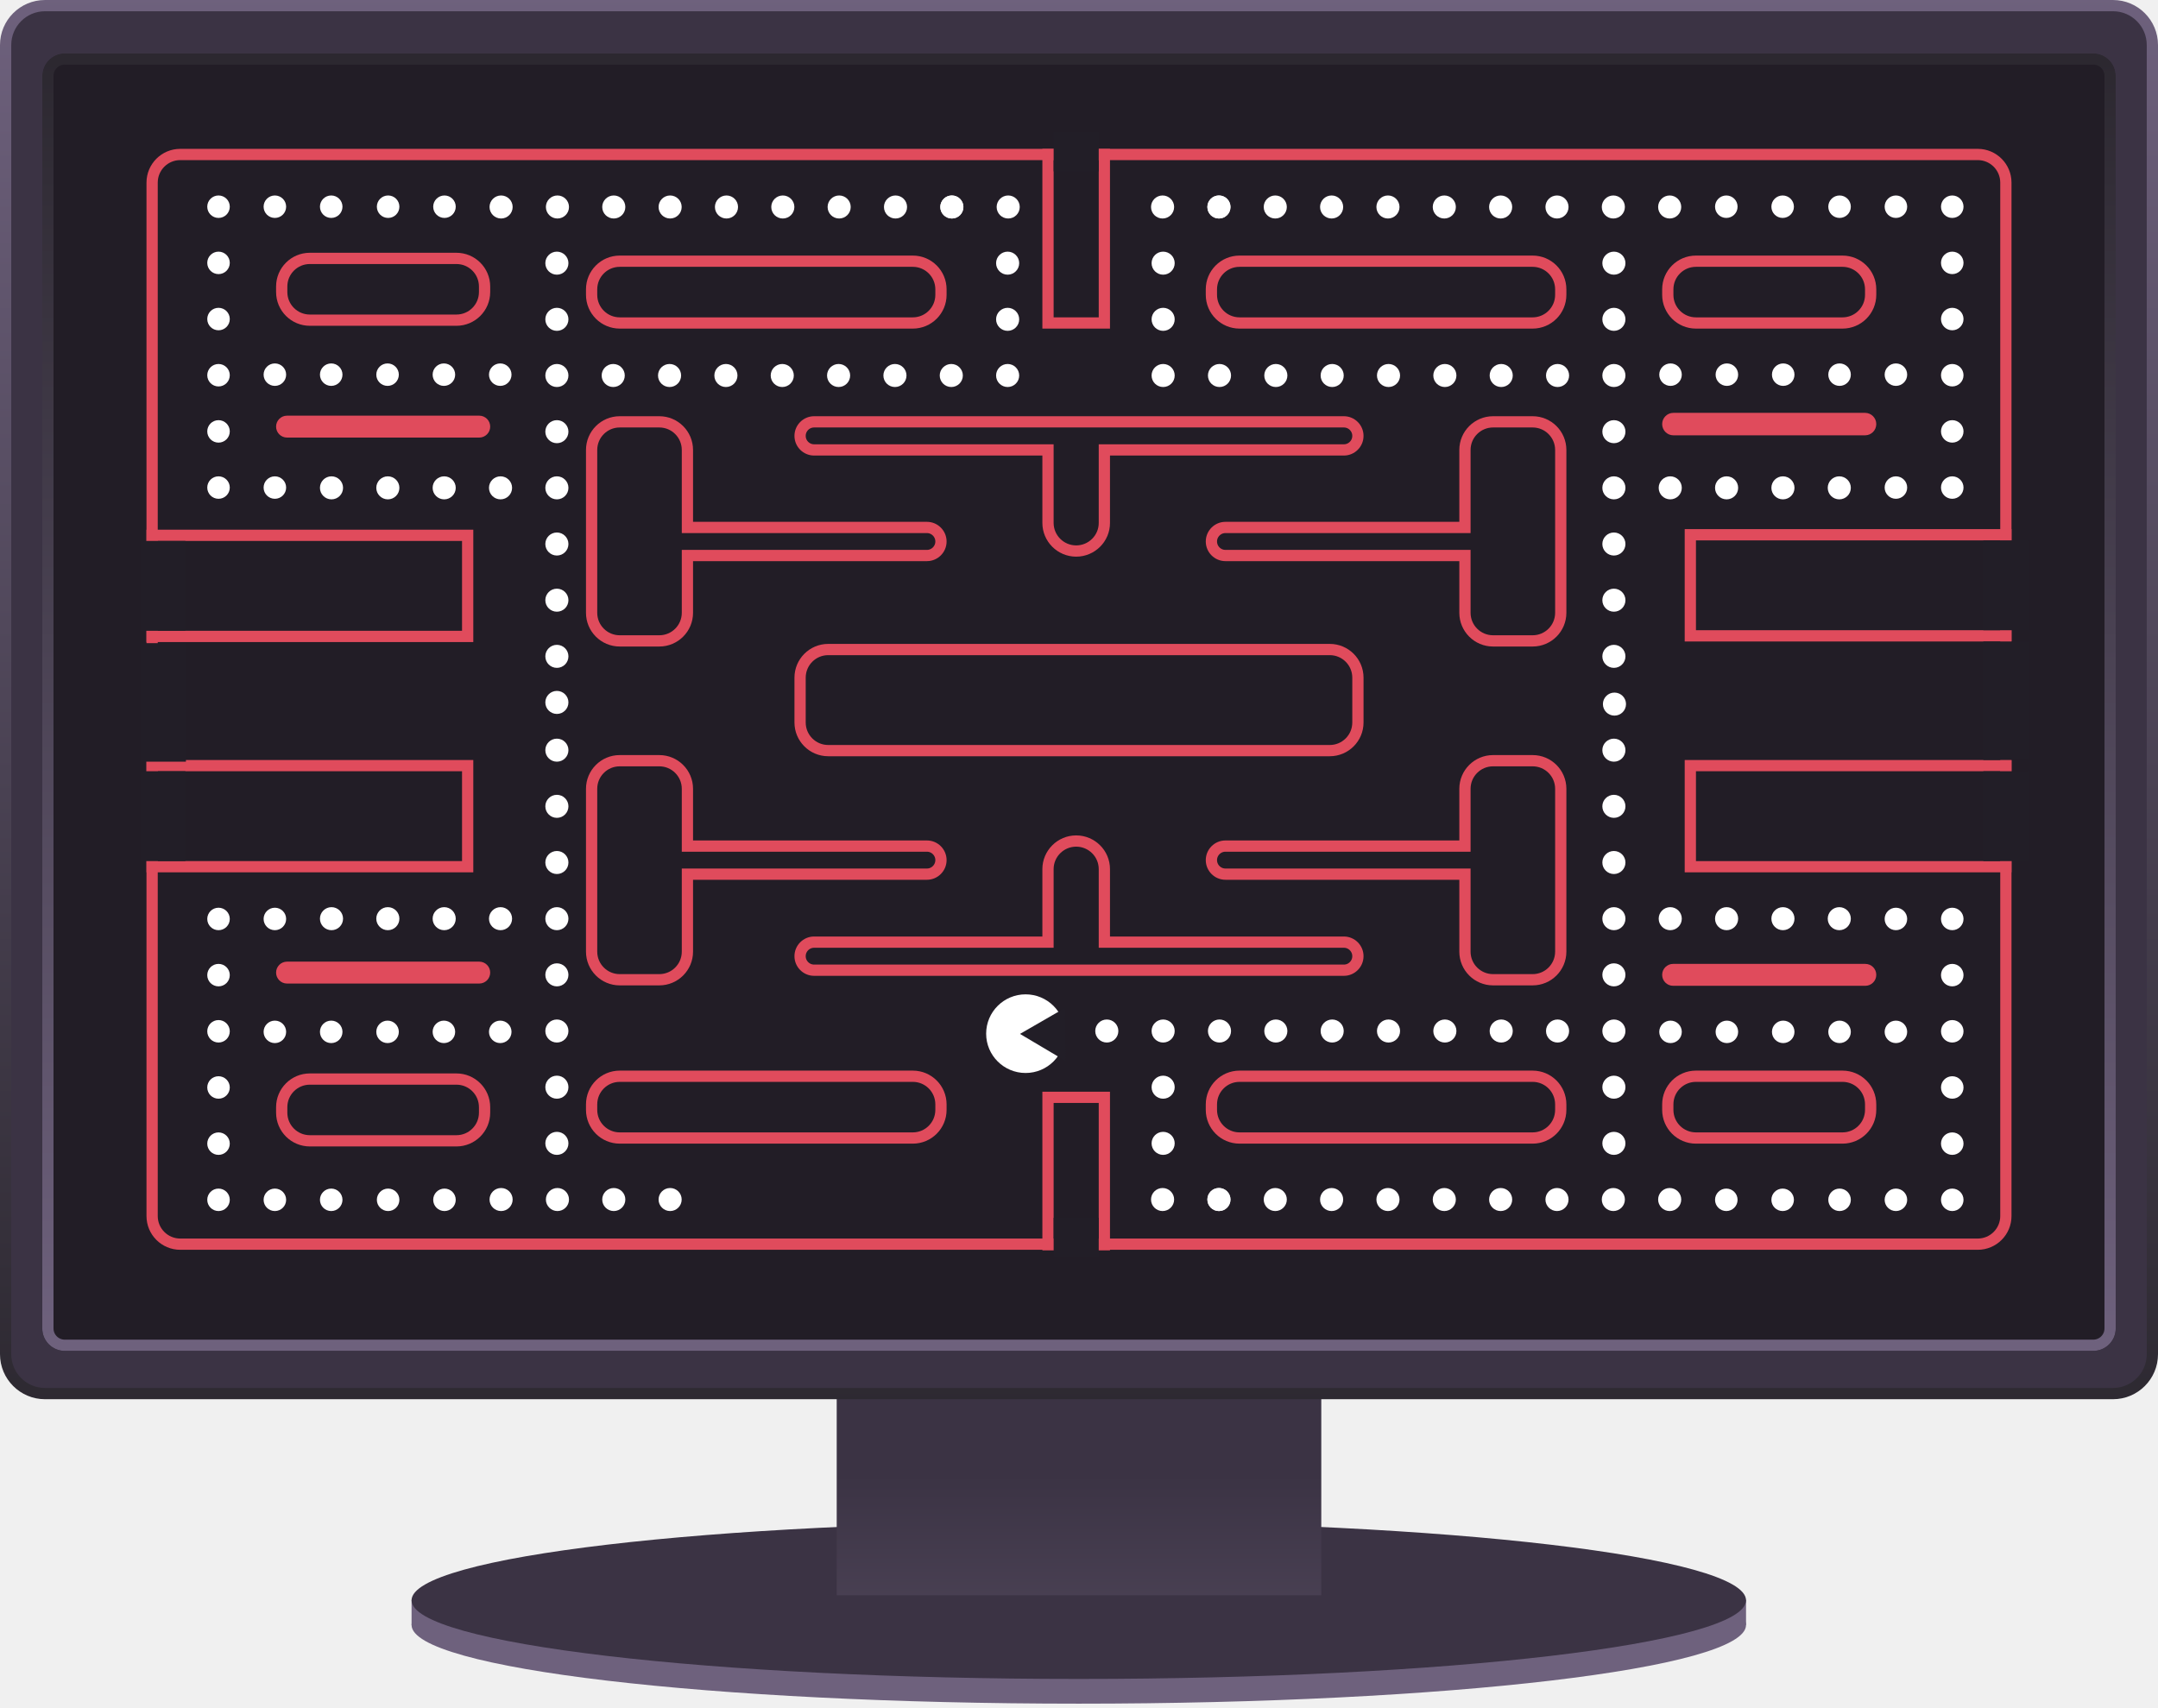
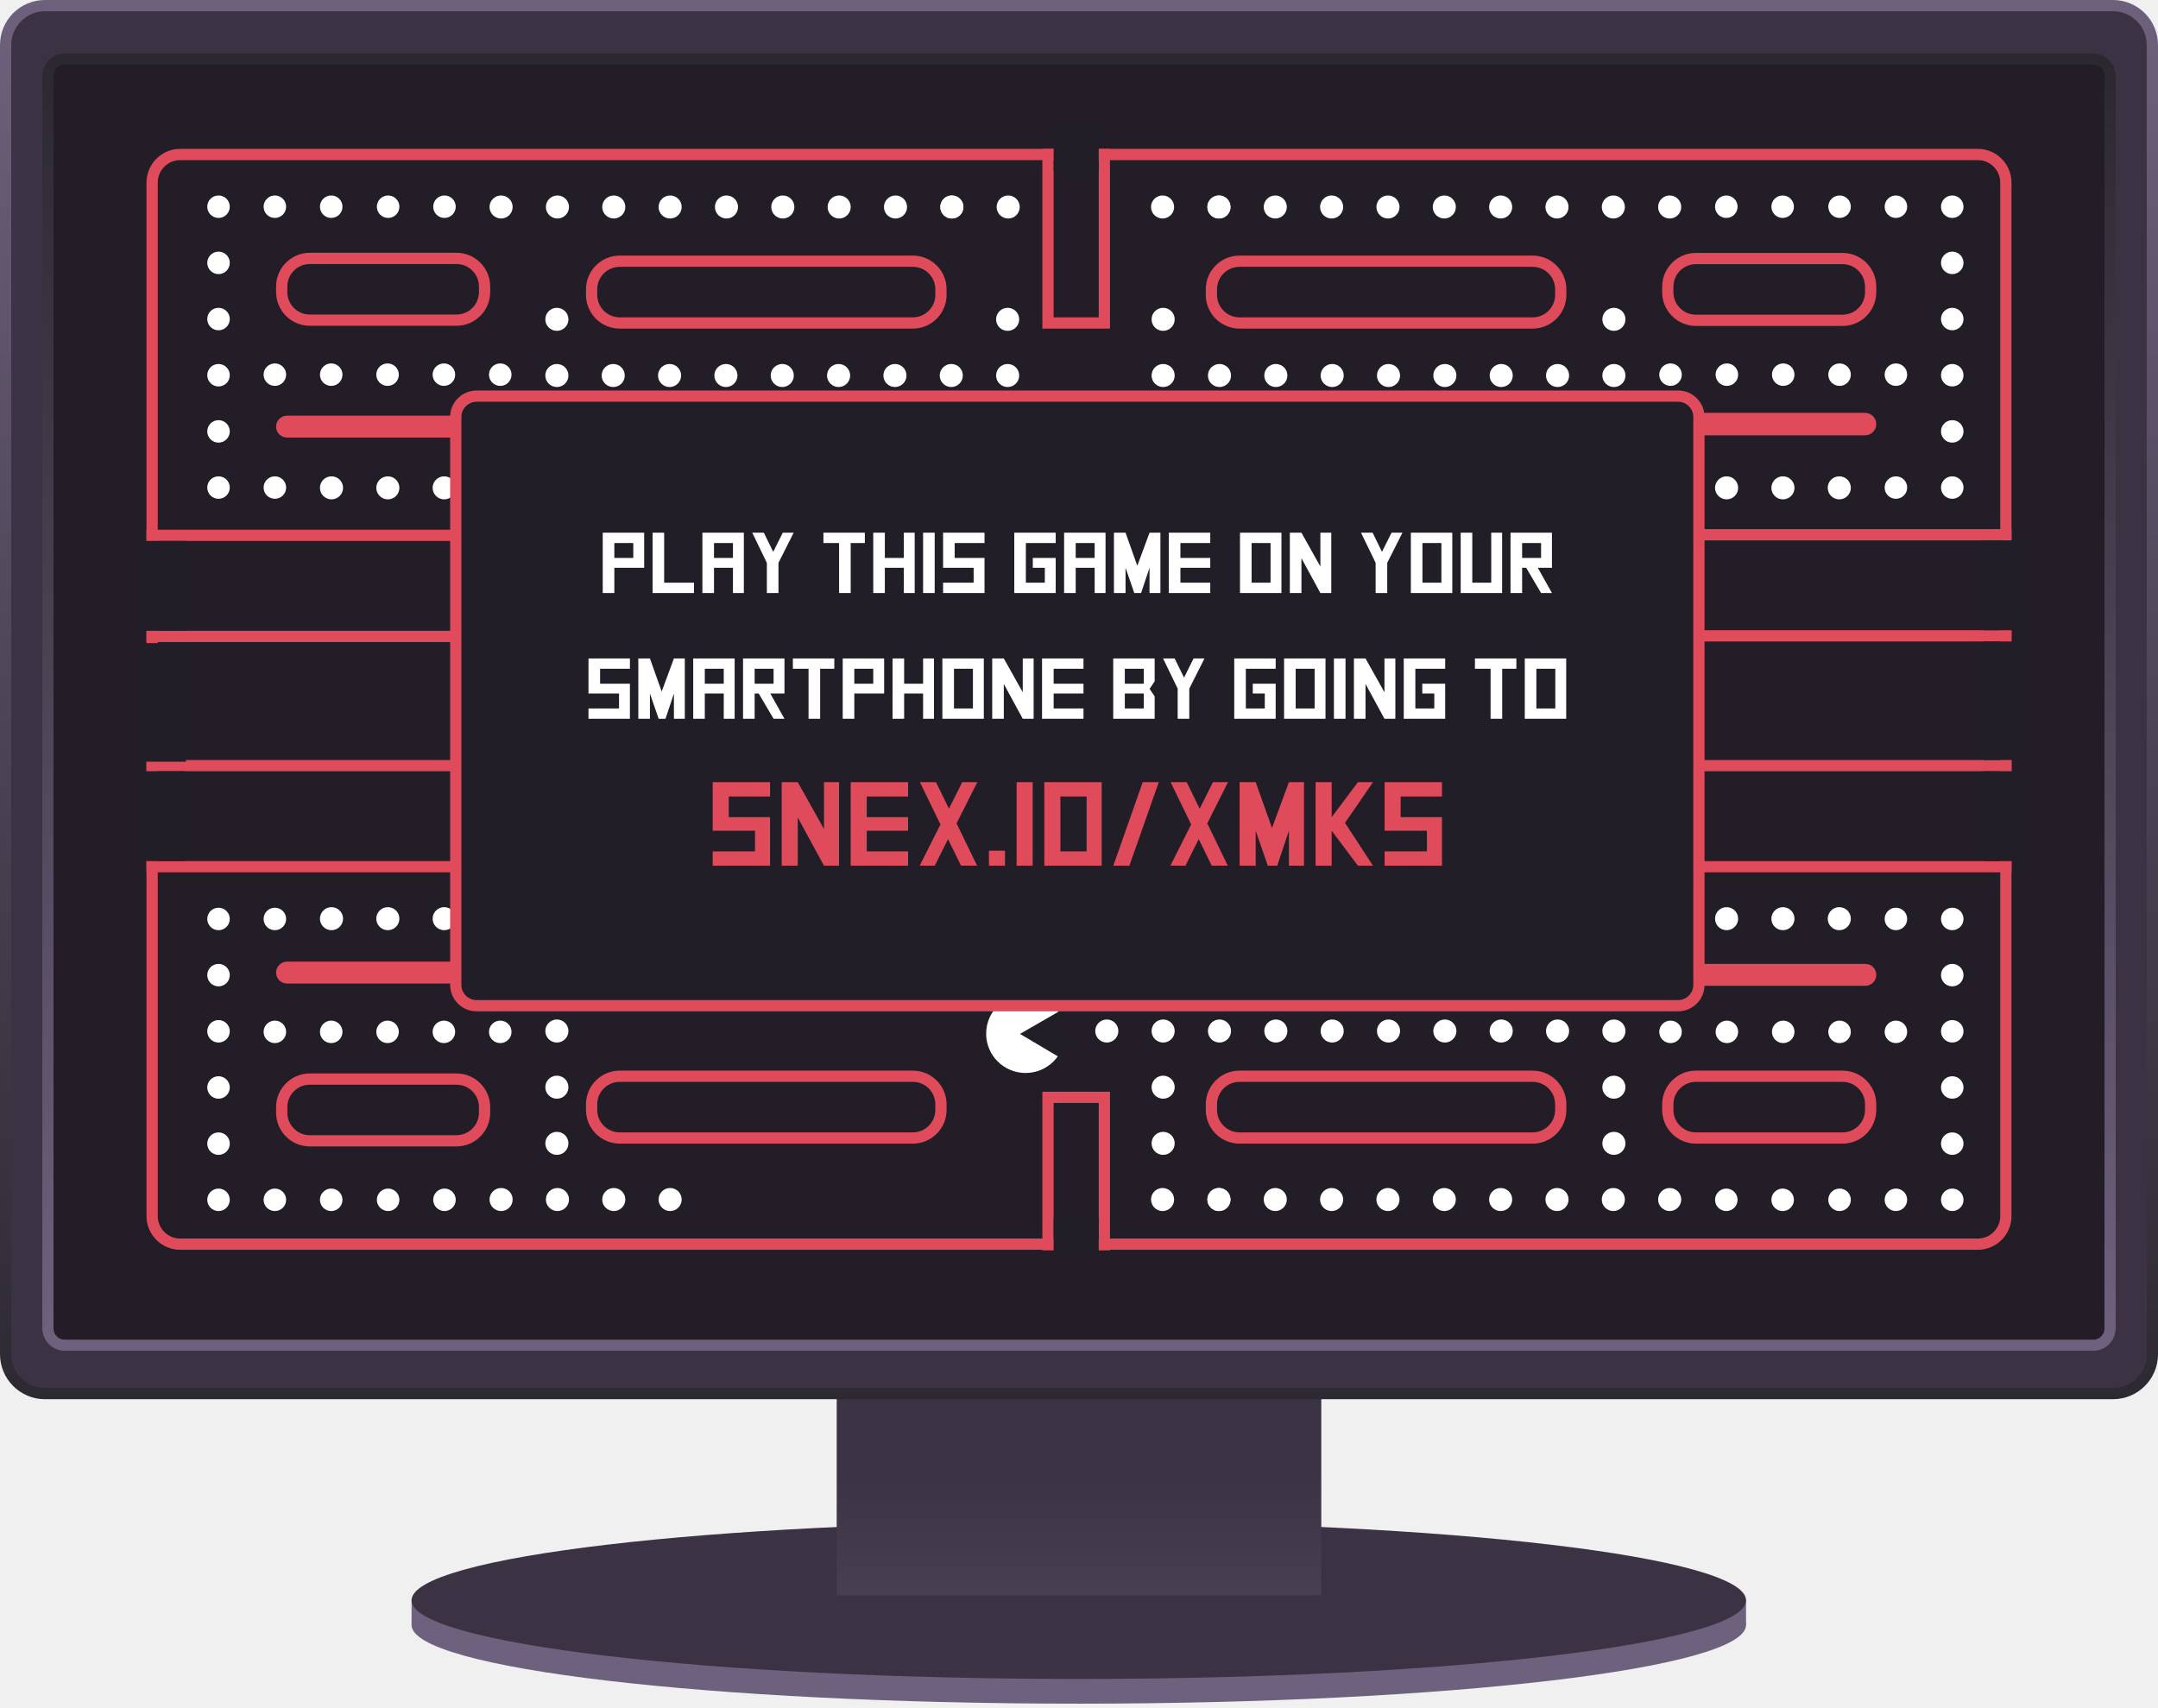
<svg xmlns="http://www.w3.org/2000/svg" xmlns:xlink="http://www.w3.org/1999/xlink" width="326px" height="258px" viewBox="0 0 326 258" version="1.1">
  <defs>
    <linearGradient x1="64.852%" y1="242.873%" x2="64.852%" y2="50%" id="linearGradient-1">
      <stop stop-color="#6D6279" offset="0%" />
      <stop stop-color="#3B3344" offset="100%" />
    </linearGradient>
    <linearGradient x1="50%" y1="0%" x2="50%" y2="100%" id="linearGradient-2">
      <stop stop-color="#6E617D" offset="0%" />
      <stop stop-color="#2D2931" offset="100%" />
    </linearGradient>
    <rect id="path-3" x="0" y="0" width="326" height="211.407" rx="6.8" />
    <mask id="mask-4" maskContentUnits="userSpaceOnUse" maskUnits="objectBoundingBox" x="0" y="0" width="326" height="211.407" fill="white">
      <use xlink:href="#path-3" />
    </mask>
    <linearGradient x1="50%" y1="0%" x2="50%" y2="100%" id="linearGradient-5">
      <stop stop-color="#2C2830" offset="0%" />
      <stop stop-color="#6E617D" offset="100%" />
    </linearGradient>
    <rect id="path-6" x="0.426" y="0.424" width="313.232" height="196.046" rx="3.4" />
    <mask id="mask-7" maskContentUnits="userSpaceOnUse" maskUnits="objectBoundingBox" x="0" y="0" width="313.232" height="196.046" fill="white">
      <use xlink:href="#path-6" />
    </mask>
    <mask id="mask-9" maskContentUnits="userSpaceOnUse" maskUnits="objectBoundingBox" x="0" y="0" width="313.232" height="196.046" fill="white">
      <use xlink:href="#path-6" />
    </mask>
    <rect id="path-10" x="1.702" y="60.087" width="49.368" height="16.974" />
    <mask id="mask-11" maskContentUnits="userSpaceOnUse" maskUnits="objectBoundingBox" x="0" y="0" width="49.368" height="16.974" fill="white">
      <use xlink:href="#path-10" />
    </mask>
    <rect id="path-12" x="1.702" y="2.546" width="281.739" height="166.342" rx="5.1" />
    <mask id="mask-13" maskContentUnits="userSpaceOnUse" maskUnits="objectBoundingBox" x="0" y="0" width="281.739" height="166.342" fill="white">
      <use xlink:href="#path-12" />
    </mask>
    <rect id="path-14" x="21.279" y="18.247" width="32.345" height="11.033" rx="5.1" />
    <mask id="mask-15" maskContentUnits="userSpaceOnUse" maskUnits="objectBoundingBox" x="0" y="0" width="32.345" height="11.033" fill="white">
      <use xlink:href="#path-14" />
    </mask>
    <rect id="path-16" x="21.279" y="42.859" width="32.345" height="3.31" rx="1.655" />
    <mask id="mask-17" maskContentUnits="userSpaceOnUse" maskUnits="objectBoundingBox" x="0" y="0" width="32.345" height="3.31" fill="white">
      <use xlink:href="#path-16" />
    </mask>
    <path d="M84.266,58.899 L119.595,58.899 C121.238,58.899 122.569,60.232 122.569,61.869 C122.569,63.51 121.238,64.839 119.595,64.839 L84.266,64.839 L84.266,72.643 C84.266,75.458 81.984,77.739 79.171,77.739 L73.189,77.739 C70.375,77.739 68.094,75.456 68.094,72.643 L68.094,48.04 C68.094,45.225 70.377,42.943 73.189,42.943 L79.171,42.943 C81.985,42.943 84.266,45.226 84.266,48.04 L84.266,58.899 Z" id="path-18" />
    <mask id="mask-19" maskContentUnits="userSpaceOnUse" maskUnits="objectBoundingBox" x="0" y="0" width="54.475" height="34.796" fill="white">
      <use xlink:href="#path-18" />
    </mask>
    <path d="M177.896,58.899 L213.224,58.899 C214.867,58.899 216.198,60.232 216.198,61.869 C216.198,63.51 214.867,64.839 213.224,64.839 L177.896,64.839 L177.896,72.643 C177.896,75.458 175.613,77.739 172.801,77.739 L166.818,77.739 C164.004,77.739 161.723,75.456 161.723,72.643 L161.723,48.04 C161.723,45.225 164.006,42.943 166.818,42.943 L172.801,42.943 C175.615,42.943 177.896,45.226 177.896,48.04 L177.896,58.899 Z" id="path-20" />
    <mask id="mask-21" maskContentUnits="userSpaceOnUse" maskUnits="objectBoundingBox" x="0" y="0" width="54.475" height="34.796" fill="white">
      <use xlink:href="#path-20" />
    </mask>
    <rect id="path-22" x="137.039" y="2.546" width="10.214" height="27.158" />
    <mask id="mask-23" maskContentUnits="userSpaceOnUse" maskUnits="objectBoundingBox" x="0" y="0" width="10.214" height="27.158" fill="white">
      <use xlink:href="#path-22" />
    </mask>
    <path d="M147.253,48.884 L147.253,59.068 C147.253,61.88 144.961,64.161 142.146,64.161 C139.326,64.161 137.039,61.871 137.039,59.068 L137.039,48.884 L102.559,48.884 C100.918,48.884 99.587,47.551 99.587,45.914 C99.587,44.273 100.921,42.943 102.559,42.943 L182.584,42.943 C184.226,42.943 185.556,44.277 185.556,45.914 C185.556,47.554 184.223,48.884 182.584,48.884 L147.253,48.884 Z" id="path-24" />
    <mask id="mask-25" maskContentUnits="userSpaceOnUse" maskUnits="objectBoundingBox" x="0" y="0" width="85.969" height="21.217" fill="white">
      <use xlink:href="#path-24" />
    </mask>
    <rect id="path-26" x="230.668" y="42.434" width="32.345" height="3.395" rx="1.697" />
    <mask id="mask-27" maskContentUnits="userSpaceOnUse" maskUnits="objectBoundingBox" x="0" y="0" width="32.345" height="3.395" fill="white">
      <use xlink:href="#path-26" />
    </mask>
-     <rect id="path-28" x="230.668" y="18.671" width="32.345" height="11.033" rx="5.1" />
+     <rect id="path-28" x="230.668" y="18.271" width="32.345" height="11.033" rx="5.1" />
    <mask id="mask-29" maskContentUnits="userSpaceOnUse" maskUnits="objectBoundingBox" x="0" y="0" width="32.345" height="11.033" fill="white">
      <use xlink:href="#path-28" />
    </mask>
    <rect id="path-30" x="68.094" y="18.671" width="54.475" height="11.033" rx="5.1" />
    <mask id="mask-31" maskContentUnits="userSpaceOnUse" maskUnits="objectBoundingBox" x="0" y="0" width="54.475" height="11.033" fill="white">
      <use xlink:href="#path-30" />
    </mask>
    <rect id="path-32" x="161.723" y="18.671" width="54.475" height="11.033" rx="5.1" />
    <mask id="mask-33" maskContentUnits="userSpaceOnUse" maskUnits="objectBoundingBox" x="0" y="0" width="54.475" height="11.033" fill="white">
      <use xlink:href="#path-32" />
    </mask>
    <rect id="path-34" x="99.587" y="77.343" width="85.969" height="16.974" rx="5.1" />
    <mask id="mask-35" maskContentUnits="userSpaceOnUse" maskUnits="objectBoundingBox" x="0" y="0" width="85.969" height="16.974" fill="white">
      <use xlink:href="#path-34" />
    </mask>
    <rect id="path-36" x="234.073" y="60.002" width="49.368" height="16.974" />
    <mask id="mask-37" maskContentUnits="userSpaceOnUse" maskUnits="objectBoundingBox" x="0" y="0" width="49.368" height="16.974" fill="white">
      <use xlink:href="#path-36" />
    </mask>
    <rect id="path-38" x="1.702" y="94.883" width="49.368" height="16.974" />
    <mask id="mask-39" maskContentUnits="userSpaceOnUse" maskUnits="objectBoundingBox" x="0" y="0" width="49.368" height="16.974" fill="white">
      <use xlink:href="#path-38" />
    </mask>
    <rect id="path-40" x="21.279" y="142.239" width="32.345" height="11.033" rx="5.1" />
    <mask id="mask-41" maskContentUnits="userSpaceOnUse" maskUnits="objectBoundingBox" x="0" y="0" width="32.345" height="11.033" fill="white">
      <use xlink:href="#path-40" />
    </mask>
    <rect id="path-42" x="21.279" y="125.351" width="32.345" height="3.31" rx="1.655" />
    <mask id="mask-43" maskContentUnits="userSpaceOnUse" maskUnits="objectBoundingBox" x="0" y="0" width="32.345" height="3.31" fill="white">
      <use xlink:href="#path-42" />
    </mask>
    <path d="M84.266,110.096 L119.595,110.096 C121.238,110.096 122.569,111.429 122.569,113.066 C122.569,114.707 121.238,116.037 119.595,116.037 L84.266,116.037 L84.266,123.84 C84.266,126.655 81.984,128.937 79.171,128.937 L73.189,128.937 C70.375,128.937 68.094,126.654 68.094,123.84 L68.094,99.238 C68.094,96.423 70.377,94.141 73.189,94.141 L79.171,94.141 C81.985,94.141 84.266,96.424 84.266,99.238 L84.266,110.096 Z" id="path-44" />
    <mask id="mask-45" maskContentUnits="userSpaceOnUse" maskUnits="objectBoundingBox" x="0" y="0" width="54.475" height="34.796" fill="white">
      <use xlink:href="#path-44" />
    </mask>
    <path d="M177.896,110.096 L177.896,99.238 C177.896,96.424 175.615,94.141 172.801,94.141 L166.818,94.141 C164.006,94.141 161.723,96.423 161.723,99.238 L161.723,123.84 C161.723,126.654 164.004,128.937 166.818,128.937 L172.801,128.937 C175.613,128.937 177.896,126.655 177.896,123.84 L177.896,116.037 L213.224,116.037 C214.867,116.037 216.198,114.707 216.198,113.066 C216.198,111.429 214.867,110.096 213.224,110.096 L177.896,110.096 Z" id="path-46" />
    <mask id="mask-47" maskContentUnits="userSpaceOnUse" maskUnits="objectBoundingBox" x="0" y="0" width="54.475" height="34.796" fill="white">
      <use xlink:href="#path-46" />
    </mask>
    <rect id="path-48" x="137.039" y="145" width="10.214" height="23.973" />
    <mask id="mask-49" maskContentUnits="userSpaceOnUse" maskUnits="objectBoundingBox" x="0" y="0" width="10.214" height="23.973" fill="white">
      <use xlink:href="#path-48" />
    </mask>
    <path d="M147.253,112.218 L147.253,122.401 C147.253,125.214 144.961,127.494 142.146,127.494 C139.326,127.494 137.039,125.205 137.039,122.401 L137.039,112.218 L102.559,112.218 C100.918,112.218 99.587,110.885 99.587,109.247 C99.587,107.607 100.921,106.277 102.559,106.277 L182.584,106.277 C184.226,106.277 185.556,107.61 185.556,109.247 C185.556,110.888 184.223,112.218 182.584,112.218 L147.253,112.218 Z" id="path-50" />
    <mask id="mask-51" maskContentUnits="userSpaceOnUse" maskUnits="objectBoundingBox" x="0" y="0" width="85.969" height="21.217" fill="white">
      <use xlink:href="#path-50" />
    </mask>
    <rect id="path-52" x="230.668" y="125.69" width="32.345" height="3.31" rx="1.655" />
    <mask id="mask-53" maskContentUnits="userSpaceOnUse" maskUnits="objectBoundingBox" x="0" y="0" width="32.345" height="3.31" fill="white">
      <use xlink:href="#path-52" />
    </mask>
    <rect id="path-54" x="230.668" y="141.815" width="32.345" height="11.033" rx="5.1" />
    <mask id="mask-55" maskContentUnits="userSpaceOnUse" maskUnits="objectBoundingBox" x="0" y="0" width="32.345" height="11.033" fill="white">
      <use xlink:href="#path-54" />
    </mask>
    <rect id="path-56" x="68.094" y="141.815" width="54.475" height="11.033" rx="5.1" />
    <mask id="mask-57" maskContentUnits="userSpaceOnUse" maskUnits="objectBoundingBox" x="0" y="0" width="54.475" height="11.033" fill="white">
      <use xlink:href="#path-56" />
    </mask>
    <rect id="path-58" x="161.723" y="141.815" width="54.475" height="11.033" rx="5.1" />
    <mask id="mask-59" maskContentUnits="userSpaceOnUse" maskUnits="objectBoundingBox" x="0" y="0" width="54.475" height="11.033" fill="white">
      <use xlink:href="#path-58" />
    </mask>
    <rect id="path-60" x="234.073" y="94.883" width="49.368" height="16.974" />
    <mask id="mask-61" maskContentUnits="userSpaceOnUse" maskUnits="objectBoundingBox" x="0" y="0" width="49.368" height="16.974" fill="white">
      <use xlink:href="#path-60" />
+     </mask>
+     <rect id="path-62" x="68" y="59" width="189.5" height="93.8" rx="4" />
+     <mask id="mask-63" maskContentUnits="userSpaceOnUse" maskUnits="objectBoundingBox" x="0" y="0" width="189.5" height="93.8" fill="white">
+       <use xlink:href="#path-62" />
    </mask>
  </defs>
  <g id="Page-1" stroke="none" stroke-width="1" fill="none" fill-rule="evenodd">
    <g id="Artboard-2" transform="translate(-515, -198)">
      <g id="Icon-1" transform="translate(515, 198)">
        <g id="Base" transform="translate(62.13577, 229.1447)">
          <ellipse id="Oval" fill="#6E617D" cx="100.834" cy="16.38" rx="100.796" ry="11.882" />
          <rect id="Rectangle-7" fill="#6E617D" x="196.689" y="12.561" width="4.941" height="3.819" />
          <rect id="Rectangle-7" fill="#6E617D" x="0.038" y="12.561" width="4.941" height="3.819" />
          <ellipse id="Oval" fill="#3B3344" cx="100.834" cy="12.645" rx="100.796" ry="11.882" />
        </g>
        <rect id="Rectangle-5" fill="url(#linearGradient-1)" x="126.399" y="204.533" width="73.201" height="36.493" />
        <use id="Rectangle-6" stroke="url(#linearGradient-2)" mask="url(#mask-4)" stroke-width="3.4" fill="#3B3344" xlink:href="#path-3" />
        <g id="Rectangle-4" transform="translate(5.958225, 7.638158)">
          <mask id="mask-8" fill="white">
            <use xlink:href="#path-6" />
          </mask>
          <g id="Mask" stroke="url(#linearGradient-5)" mask="url(#mask-7)" stroke-width="3.4" fill="#221D26">
            <use mask="url(#mask-9)" xlink:href="#path-6" />
          </g>
        </g>
        <g id="Lines" transform="translate(20.4282, 19.94408)">
          <use id="Rectangle-2" stroke="#E04B5C" mask="url(#mask-11)" stroke-width="3.4" xlink:href="#path-10" />
          <use id="Rectangle" stroke="#E04B5C" mask="url(#mask-13)" stroke-width="3.4" xlink:href="#path-12" />
          <use id="Rectangle-2" stroke="#E04B5C" mask="url(#mask-15)" stroke-width="3.4" xlink:href="#path-14" />
          <use id="Rectangle-2" stroke="#E04B5C" mask="url(#mask-17)" stroke-width="3.4" xlink:href="#path-16" />
          <use id="Combined-Shape" stroke="#E04B5C" mask="url(#mask-19)" stroke-width="3.4" xlink:href="#path-18" />
          <use id="Combined-Shape" stroke="#E04B5C" mask="url(#mask-21)" stroke-width="3.4" transform="translate(188.9608, 60.34145) scale(-1, 1) translate(-188.9608, -60.34145) " xlink:href="#path-20" />
          <use id="Rectangle-2" stroke="#E04B5C" mask="url(#mask-23)" stroke-width="3.4" xlink:href="#path-22" />
          <use id="Combined-Shape" stroke="#E04B5C" mask="url(#mask-25)" stroke-width="3.4" xlink:href="#path-24" />
          <use id="Rectangle-2" stroke="#E04B5C" mask="url(#mask-27)" stroke-width="3.4" xlink:href="#path-26" />
          <use id="Rectangle-2" stroke="#E04B5C" mask="url(#mask-29)" stroke-width="3.4" xlink:href="#path-28" />
          <use id="Rectangle-2" stroke="#E04B5C" mask="url(#mask-31)" stroke-width="3.4" xlink:href="#path-30" />
          <use id="Rectangle-2" stroke="#E04B5C" mask="url(#mask-33)" stroke-width="3.4" xlink:href="#path-32" />
          <use id="Rectangle-2" stroke="#E04B5C" mask="url(#mask-35)" stroke-width="3.4" xlink:href="#path-34" />
          <use id="Rectangle-2" stroke="#E04B5C" mask="url(#mask-37)" stroke-width="3.4" transform="translate(258.7572, 68.48882) rotate(180) translate(-258.7572, -68.48882) " xlink:href="#path-36" />
          <use id="Rectangle-2" stroke="#E04B5C" mask="url(#mask-39)" stroke-width="3.4" transform="translate(26.38642, 103.3697) scale(1, -1) translate(-26.38642, -103.3697) " xlink:href="#path-38" />
          <use id="Rectangle-2" stroke="#E04B5C" mask="url(#mask-41)" stroke-width="3.4" transform="translate(37.4517, 147.7559) scale(1, -1) translate(-37.4517, -147.7559) " xlink:href="#path-40" />
          <use id="Rectangle-2" stroke="#E04B5C" mask="url(#mask-43)" stroke-width="3.4" transform="translate(37.4517, 127.0056) scale(1, -1) translate(-37.4517, -127.0056) " xlink:href="#path-42" />
          <use id="Combined-Shape" stroke="#E04B5C" mask="url(#mask-45)" stroke-width="3.4" transform="translate(95.33159, 111.5388) scale(1, -1) translate(-95.33159, -111.5388) " xlink:href="#path-44" />
          <use id="Combined-Shape" stroke="#E04B5C" mask="url(#mask-47)" stroke-width="3.4" transform="translate(188.9608, 111.5388) scale(-1, -1) translate(-188.9608, -111.5388) " xlink:href="#path-46" />
          <use id="Rectangle-2" stroke="#E04B5C" mask="url(#mask-49)" stroke-width="3.4" transform="translate(142.1462, 156.9865) scale(1, -1) translate(-142.1462, -156.9865) " xlink:href="#path-48" />
          <use id="Combined-Shape" stroke="#E04B5C" mask="url(#mask-51)" stroke-width="3.4" transform="translate(142.5718, 116.8855) scale(1, -1) translate(-142.5718, -116.8855) " xlink:href="#path-50" />
          <use id="Rectangle-2" stroke="#E04B5C" mask="url(#mask-53)" stroke-width="3.4" transform="translate(246.8407, 127.3451) scale(1, -1) translate(-246.8407, -127.3451) " xlink:href="#path-52" />
          <use id="Rectangle-2" stroke="#E04B5C" mask="url(#mask-55)" stroke-width="3.4" transform="translate(246.8407, 147.3316) scale(1, -1) translate(-246.8407, -147.3316) " xlink:href="#path-54" />
          <use id="Rectangle-2" stroke="#E04B5C" mask="url(#mask-57)" stroke-width="3.4" transform="translate(95.33159, 147.3316) scale(1, -1) translate(-95.33159, -147.3316) " xlink:href="#path-56" />
          <use id="Rectangle-2" stroke="#E04B5C" mask="url(#mask-59)" stroke-width="3.4" transform="translate(188.9608, 147.3316) scale(1, -1) translate(-188.9608, -147.3316) " xlink:href="#path-58" />
          <use id="Rectangle-2" stroke="#E04B5C" mask="url(#mask-61)" stroke-width="3.4" transform="translate(258.7572, 103.3697) scale(1, -1) rotate(180) translate(-258.7572, -103.3697) " xlink:href="#path-60" />
          <g id="Group" fill="#221E27">
            <rect id="Rectangle-3" x="138.742" y="164.051" width="6.809" height="5.941" />
            <rect id="Rectangle-3" x="138.742" y="0" width="6.809" height="5.941" />
            <rect id="Rectangle-3" x="279.185" y="61.699" width="6.809" height="13.579" />
            <rect id="Rectangle-3" x="279.185" y="96.58" width="6.809" height="13.579" />
            <rect id="Rectangle-3" x="279.185" y="76.976" width="6.809" height="17.907" />
            <rect id="Rectangle-3" x="0.851" y="77.23" width="6.809" height="17.907" />
            <rect id="Rectangle-3" x="0.766" y="61.784" width="6.809" height="13.579" />
            <rect id="Rectangle-3" x="0.766" y="96.58" width="6.809" height="13.579" />
          </g>
        </g>
        <g id="Dots" transform="translate(163.7911, 106.3553) scale(-1, 1) translate(-163.7911, -106.3553) translate(30.79112, 28.85526)">
          <g id="Group-3" transform="translate(0, 0)" fill="#FFFFFF">
            <g id="Group-2" transform="translate(0.085117, 0)">
              <ellipse id="Oval-5" cx="1.787" cy="2.376" rx="1.702" ry="1.697" />
              <ellipse id="Oval-5" cx="1.787" cy="10.863" rx="1.702" ry="1.697" />
              <ellipse id="Oval-5" cx="1.787" cy="19.35" rx="1.702" ry="1.697" />
              <ellipse id="Oval-5" cx="1.787" cy="27.837" rx="1.702" ry="1.697" />
              <ellipse id="Oval-5" cx="10.299" cy="27.752" rx="1.702" ry="1.697" />
              <ellipse id="Oval-5" cx="18.811" cy="27.752" rx="1.702" ry="1.697" />
              <ellipse id="Oval-5" cx="27.323" cy="27.752" rx="1.702" ry="1.697" />
              <ellipse id="Oval-5" cx="35.834" cy="27.752" rx="1.702" ry="1.697" />
              <ellipse id="Oval-5" cx="44.346" cy="27.752" rx="1.702" ry="1.697" />
              <ellipse id="Oval-5" cx="1.787" cy="36.324" rx="1.702" ry="1.697" />
              <ellipse id="Oval-5" cx="1.787" cy="44.811" rx="1.702" ry="1.697" />
              <ellipse id="Oval-5" cx="10.299" cy="44.811" rx="1.702" ry="1.697" />
              <ellipse id="Oval-5" cx="18.854" cy="44.853" rx="1.745" ry="1.74" />
              <ellipse id="Oval-5" cx="27.365" cy="44.853" rx="1.745" ry="1.74" />
              <ellipse id="Oval-5" cx="35.877" cy="44.853" rx="1.745" ry="1.74" />
              <ellipse id="Oval-5" cx="44.389" cy="44.853" rx="1.745" ry="1.74" />
              <ellipse id="Oval-5" cx="52.901" cy="44.853" rx="1.745" ry="1.74" />
              <ellipse id="Oval-5" cx="52.901" cy="53.34" rx="1.745" ry="1.74" />
              <ellipse id="Oval-5" cx="52.901" cy="61.827" rx="1.745" ry="1.74" />
              <ellipse id="Oval-5" cx="52.901" cy="70.313" rx="1.745" ry="1.74" />
              <ellipse id="Oval-5" cx="10.299" cy="2.376" rx="1.702" ry="1.697" />
              <ellipse id="Oval-5" cx="18.811" cy="2.376" rx="1.702" ry="1.697" />
              <ellipse id="Oval-5" cx="27.408" cy="2.376" rx="1.702" ry="1.697" />
              <ellipse id="Oval-5" cx="35.92" cy="2.376" rx="1.702" ry="1.697" />
              <ellipse id="Oval-5" cx="44.474" cy="2.419" rx="1.745" ry="1.74" />
              <ellipse id="Oval-5" cx="52.986" cy="2.419" rx="1.745" ry="1.74" />
              <ellipse id="Oval-5" cx="61.497" cy="2.419" rx="1.745" ry="1.74" />
              <ellipse id="Oval-5" cx="70.009" cy="2.419" rx="1.745" ry="1.74" />
              <ellipse id="Oval-5" cx="78.521" cy="2.419" rx="1.745" ry="1.74" />
              <ellipse id="Oval-5" cx="87.033" cy="2.419" rx="1.745" ry="1.74" />
              <ellipse id="Oval-5" cx="95.544" cy="2.419" rx="1.745" ry="1.74" />
              <ellipse id="Oval-5" cx="104.056" cy="2.419" rx="1.745" ry="1.74" />
              <ellipse id="Oval-5" cx="112.568" cy="2.419" rx="1.745" ry="1.74" />
              <ellipse id="Oval-5" cx="112.568" cy="2.419" rx="1.745" ry="1.74" />
              <ellipse id="Oval-5" cx="121.08" cy="2.419" rx="1.745" ry="1.74" />
              <ellipse id="Oval-5" cx="52.901" cy="36.366" rx="1.745" ry="1.74" />
              <ellipse id="Oval-5" cx="52.901" cy="27.879" rx="1.745" ry="1.74" />
              <ellipse id="Oval-5" cx="61.412" cy="27.879" rx="1.745" ry="1.74" />
              <ellipse id="Oval-5" cx="69.924" cy="27.879" rx="1.745" ry="1.74" />
              <ellipse id="Oval-5" cx="78.436" cy="27.879" rx="1.745" ry="1.74" />
              <ellipse id="Oval-5" cx="86.948" cy="27.879" rx="1.745" ry="1.74" />
              <ellipse id="Oval-5" cx="95.459" cy="27.879" rx="1.745" ry="1.74" />
              <ellipse id="Oval-5" cx="103.971" cy="27.879" rx="1.745" ry="1.74" />
              <ellipse id="Oval-5" cx="112.483" cy="27.879" rx="1.745" ry="1.74" />
              <ellipse id="Oval-5" cx="120.995" cy="27.879" rx="1.745" ry="1.74" />
              <ellipse id="Oval-5" cx="120.995" cy="19.392" rx="1.745" ry="1.74" />
-               <ellipse id="Oval-5" cx="120.995" cy="10.906" rx="1.745" ry="1.74" />
-               <ellipse id="Oval-5" cx="52.901" cy="10.906" rx="1.745" ry="1.74" />
              <ellipse id="Oval-5" cx="52.901" cy="19.392" rx="1.745" ry="1.74" />
            </g>
            <g id="Group-2-Copy" transform="translate(204.0666, 36.5) scale(-1, 1) translate(-204.0666, -36.5) translate(142.5666, 0)">
              <ellipse id="Oval-5" cx="1.787" cy="2.376" rx="1.702" ry="1.697" />
              <ellipse id="Oval-5" cx="1.787" cy="10.863" rx="1.702" ry="1.697" />
              <ellipse id="Oval-5" cx="1.787" cy="19.35" rx="1.702" ry="1.697" />
              <ellipse id="Oval-5" cx="1.787" cy="27.837" rx="1.702" ry="1.697" />
              <ellipse id="Oval-5" cx="10.299" cy="27.752" rx="1.702" ry="1.697" />
              <ellipse id="Oval-5" cx="18.811" cy="27.752" rx="1.702" ry="1.697" />
              <ellipse id="Oval-5" cx="27.323" cy="27.752" rx="1.702" ry="1.697" />
              <ellipse id="Oval-5" cx="35.834" cy="27.752" rx="1.702" ry="1.697" />
              <ellipse id="Oval-5" cx="44.346" cy="27.752" rx="1.702" ry="1.697" />
              <ellipse id="Oval-5" cx="1.787" cy="36.324" rx="1.702" ry="1.697" />
              <ellipse id="Oval-5" cx="1.787" cy="44.811" rx="1.702" ry="1.697" />
              <ellipse id="Oval-5" cx="10.299" cy="44.811" rx="1.702" ry="1.697" />
              <ellipse id="Oval-5" cx="18.854" cy="44.853" rx="1.745" ry="1.74" />
              <ellipse id="Oval-5" cx="27.365" cy="44.853" rx="1.745" ry="1.74" />
              <ellipse id="Oval-5" cx="35.877" cy="44.853" rx="1.745" ry="1.74" />
              <ellipse id="Oval-5" cx="44.389" cy="44.853" rx="1.745" ry="1.74" />
              <ellipse id="Oval-5" cx="52.901" cy="44.853" rx="1.745" ry="1.74" />
              <ellipse id="Oval-5" cx="52.901" cy="53.34" rx="1.745" ry="1.74" />
              <ellipse id="Oval-5" cx="52.901" cy="61.827" rx="1.745" ry="1.74" />
              <ellipse id="Oval-5" cx="52.901" cy="70.313" rx="1.745" ry="1.74" />
              <ellipse id="Oval-5" cx="10.299" cy="2.376" rx="1.702" ry="1.697" />
              <ellipse id="Oval-5" cx="18.811" cy="2.376" rx="1.702" ry="1.697" />
              <ellipse id="Oval-5" cx="27.408" cy="2.376" rx="1.702" ry="1.697" />
              <ellipse id="Oval-5" cx="35.92" cy="2.376" rx="1.702" ry="1.697" />
              <ellipse id="Oval-5" cx="44.474" cy="2.419" rx="1.745" ry="1.74" />
              <ellipse id="Oval-5" cx="52.986" cy="2.419" rx="1.745" ry="1.74" />
              <ellipse id="Oval-5" cx="61.497" cy="2.419" rx="1.745" ry="1.74" />
              <ellipse id="Oval-5" cx="70.009" cy="2.419" rx="1.745" ry="1.74" />
              <ellipse id="Oval-5" cx="78.521" cy="2.419" rx="1.745" ry="1.74" />
              <ellipse id="Oval-5" cx="87.033" cy="2.419" rx="1.745" ry="1.74" />
              <ellipse id="Oval-5" cx="95.544" cy="2.419" rx="1.745" ry="1.74" />
              <ellipse id="Oval-5" cx="104.056" cy="2.419" rx="1.745" ry="1.74" />
              <ellipse id="Oval-5" cx="112.568" cy="2.419" rx="1.745" ry="1.74" />
              <ellipse id="Oval-5" cx="112.568" cy="2.419" rx="1.745" ry="1.74" />
              <ellipse id="Oval-5" cx="121.08" cy="2.419" rx="1.745" ry="1.74" />
              <ellipse id="Oval-5" cx="52.901" cy="36.366" rx="1.745" ry="1.74" />
              <ellipse id="Oval-5" cx="52.901" cy="27.879" rx="1.745" ry="1.74" />
              <ellipse id="Oval-5" cx="61.412" cy="27.879" rx="1.745" ry="1.74" />
              <ellipse id="Oval-5" cx="69.924" cy="27.879" rx="1.745" ry="1.74" />
              <ellipse id="Oval-5" cx="78.436" cy="27.879" rx="1.745" ry="1.74" />
              <ellipse id="Oval-5" cx="86.948" cy="27.879" rx="1.745" ry="1.74" />
              <ellipse id="Oval-5" cx="95.459" cy="27.879" rx="1.745" ry="1.74" />
              <ellipse id="Oval-5" cx="103.971" cy="27.879" rx="1.745" ry="1.74" />
              <ellipse id="Oval-5" cx="112.483" cy="27.879" rx="1.745" ry="1.74" />
              <ellipse id="Oval-5" cx="120.995" cy="27.879" rx="1.745" ry="1.74" />
              <ellipse id="Oval-5" cx="120.995" cy="19.392" rx="1.745" ry="1.74" />
-               <ellipse id="Oval-5" cx="120.995" cy="10.906" rx="1.745" ry="1.74" />
-               <ellipse id="Oval-5" cx="52.901" cy="10.906" rx="1.745" ry="1.74" />
              <ellipse id="Oval-5" cx="52.901" cy="19.392" rx="1.745" ry="1.74" />
            </g>
          </g>
          <g id="Group-3" transform="translate(133, 114.8) scale(1, -1) translate(-133, -114.8) translate(0, 74.8)">
            <g id="Group-2" transform="translate(0.085117, 0)" fill="#FFFFFF">
              <ellipse id="Oval-5" cx="1.787" cy="2.376" rx="1.702" ry="1.697" />
              <ellipse id="Oval-5" cx="1.787" cy="10.863" rx="1.702" ry="1.697" />
              <ellipse id="Oval-5" cx="1.787" cy="19.35" rx="1.702" ry="1.697" />
              <ellipse id="Oval-5" cx="1.787" cy="27.837" rx="1.702" ry="1.697" />
              <ellipse id="Oval-5" cx="10.299" cy="27.752" rx="1.702" ry="1.697" />
              <ellipse id="Oval-5" cx="18.811" cy="27.752" rx="1.702" ry="1.697" />
              <ellipse id="Oval-5" cx="27.323" cy="27.752" rx="1.702" ry="1.697" />
              <ellipse id="Oval-5" cx="35.834" cy="27.752" rx="1.702" ry="1.697" />
              <ellipse id="Oval-5" cx="44.346" cy="27.752" rx="1.702" ry="1.697" />
              <ellipse id="Oval-5" cx="1.787" cy="36.324" rx="1.702" ry="1.697" />
              <ellipse id="Oval-5" cx="1.787" cy="44.811" rx="1.702" ry="1.697" />
              <ellipse id="Oval-5" cx="10.299" cy="44.811" rx="1.702" ry="1.697" />
              <ellipse id="Oval-5" cx="18.854" cy="44.853" rx="1.745" ry="1.74" />
              <ellipse id="Oval-5" cx="27.365" cy="44.853" rx="1.745" ry="1.74" />
              <ellipse id="Oval-5" cx="35.877" cy="44.853" rx="1.745" ry="1.74" />
              <ellipse id="Oval-5" cx="44.389" cy="44.853" rx="1.745" ry="1.74" />
              <ellipse id="Oval-5" cx="52.901" cy="44.853" rx="1.745" ry="1.74" />
              <ellipse id="Oval-5" cx="52.901" cy="53.34" rx="1.745" ry="1.74" />
              <ellipse id="Oval-5" cx="52.901" cy="61.827" rx="1.745" ry="1.74" />
              <ellipse id="Oval-5" cx="52.901" cy="70.313" rx="1.745" ry="1.74" />
              <ellipse id="Oval-5" cx="10.299" cy="2.376" rx="1.702" ry="1.697" />
              <ellipse id="Oval-5" cx="18.811" cy="2.376" rx="1.702" ry="1.697" />
              <ellipse id="Oval-5" cx="27.408" cy="2.376" rx="1.702" ry="1.697" />
              <ellipse id="Oval-5" cx="35.92" cy="2.376" rx="1.702" ry="1.697" />
              <ellipse id="Oval-5" cx="44.474" cy="2.419" rx="1.745" ry="1.74" />
              <ellipse id="Oval-5" cx="52.986" cy="2.419" rx="1.745" ry="1.74" />
              <ellipse id="Oval-5" cx="61.497" cy="2.419" rx="1.745" ry="1.74" />
              <ellipse id="Oval-5" cx="70.009" cy="2.419" rx="1.745" ry="1.74" />
              <ellipse id="Oval-5" cx="78.521" cy="2.419" rx="1.745" ry="1.74" />
              <ellipse id="Oval-5" cx="87.033" cy="2.419" rx="1.745" ry="1.74" />
              <ellipse id="Oval-5" cx="95.544" cy="2.419" rx="1.745" ry="1.74" />
              <ellipse id="Oval-5" cx="104.056" cy="2.419" rx="1.745" ry="1.74" />
              <ellipse id="Oval-5" cx="112.568" cy="2.419" rx="1.745" ry="1.74" />
              <ellipse id="Oval-5" cx="112.568" cy="2.419" rx="1.745" ry="1.74" />
              <ellipse id="Oval-5" cx="121.08" cy="2.419" rx="1.745" ry="1.74" />
              <ellipse id="Oval-5" cx="52.901" cy="36.366" rx="1.745" ry="1.74" />
              <ellipse id="Oval-5" cx="52.901" cy="27.879" rx="1.745" ry="1.74" />
              <ellipse id="Oval-5" cx="61.412" cy="27.879" rx="1.745" ry="1.74" />
              <ellipse id="Oval-5" cx="69.924" cy="27.879" rx="1.745" ry="1.74" />
              <ellipse id="Oval-5" cx="78.436" cy="27.879" rx="1.745" ry="1.74" />
              <ellipse id="Oval-5" cx="86.948" cy="27.879" rx="1.745" ry="1.74" />
              <ellipse id="Oval-5" cx="95.459" cy="27.879" rx="1.745" ry="1.74" />
              <ellipse id="Oval-5" cx="103.971" cy="27.879" rx="1.745" ry="1.74" />
              <ellipse id="Oval-5" cx="112.483" cy="27.879" rx="1.745" ry="1.74" />
              <ellipse id="Oval-5" cx="120.995" cy="27.879" rx="1.745" ry="1.74" />
              <ellipse id="Oval-5" cx="129.506" cy="27.879" rx="1.745" ry="1.74" />
              <ellipse id="Oval-5" cx="120.995" cy="19.392" rx="1.745" ry="1.74" />
              <ellipse id="Oval-5" cx="120.995" cy="10.906" rx="1.745" ry="1.74" />
              <ellipse id="Oval-5" cx="52.901" cy="10.906" rx="1.745" ry="1.74" />
              <ellipse id="Oval-5" cx="52.901" cy="19.392" rx="1.745" ry="1.74" />
            </g>
            <g id="Group-2-Copy" transform="translate(158.0666, 40) scale(-1, 1) translate(-158.0666, -40) translate(50.56658, 0)">
              <ellipse id="Oval-5" fill="#FFFFFF" cx="1.787" cy="2.376" rx="1.702" ry="1.697" />
              <ellipse id="Oval-5" fill="#FFFFFF" cx="1.787" cy="10.863" rx="1.702" ry="1.697" />
              <ellipse id="Oval-5" fill="#FFFFFF" cx="1.787" cy="19.35" rx="1.702" ry="1.697" />
              <ellipse id="Oval-5" fill="#FFFFFF" cx="1.787" cy="27.837" rx="1.702" ry="1.697" />
              <ellipse id="Oval-5" fill="#FFFFFF" cx="10.299" cy="27.752" rx="1.702" ry="1.697" />
              <ellipse id="Oval-5" fill="#FFFFFF" cx="18.811" cy="27.752" rx="1.702" ry="1.697" />
              <ellipse id="Oval-5" fill="#FFFFFF" cx="27.323" cy="27.752" rx="1.702" ry="1.697" />
              <ellipse id="Oval-5" fill="#FFFFFF" cx="35.834" cy="27.752" rx="1.702" ry="1.697" />
              <ellipse id="Oval-5" fill="#FFFFFF" cx="44.346" cy="27.752" rx="1.702" ry="1.697" />
              <ellipse id="Oval-5" fill="#FFFFFF" cx="1.787" cy="36.324" rx="1.702" ry="1.697" />
              <ellipse id="Oval-5" fill="#FFFFFF" cx="1.787" cy="44.811" rx="1.702" ry="1.697" />
              <ellipse id="Oval-5" fill="#FFFFFF" cx="10.299" cy="44.811" rx="1.702" ry="1.697" />
              <ellipse id="Oval-5" fill="#FFFFFF" cx="18.854" cy="44.853" rx="1.745" ry="1.74" />
              <ellipse id="Oval-5" fill="#FFFFFF" cx="27.365" cy="44.853" rx="1.745" ry="1.74" />
              <ellipse id="Oval-5" fill="#FFFFFF" cx="35.877" cy="44.853" rx="1.745" ry="1.74" />
              <ellipse id="Oval-5" fill="#FFFFFF" cx="44.389" cy="44.853" rx="1.745" ry="1.74" />
              <ellipse id="Oval-5" fill="#FFFFFF" cx="52.901" cy="44.853" rx="1.745" ry="1.74" />
              <ellipse id="Oval-5" fill="#FFFFFF" cx="52.901" cy="53.34" rx="1.745" ry="1.74" />
              <ellipse id="Oval-5" fill="#FFFFFF" cx="52.901" cy="61.827" rx="1.745" ry="1.74" />
              <ellipse id="Oval-5" fill="#FFFFFF" cx="52.901" cy="70.313" rx="1.745" ry="1.74" />
              <ellipse id="Oval-5" fill="#FFFFFF" cx="52.901" cy="77.527" rx="1.745" ry="1.74" />
              <ellipse id="Oval-5" fill="#FFFFFF" cx="212.666" cy="77.273" rx="1.745" ry="1.74" />
              <ellipse id="Oval-5" fill="#FFFFFF" cx="10.299" cy="2.376" rx="1.702" ry="1.697" />
              <ellipse id="Oval-5" fill="#FFFFFF" cx="18.811" cy="2.376" rx="1.702" ry="1.697" />
              <ellipse id="Oval-5" fill="#FFFFFF" cx="27.408" cy="2.376" rx="1.702" ry="1.697" />
              <ellipse id="Oval-5" fill="#FFFFFF" cx="35.92" cy="2.376" rx="1.702" ry="1.697" />
              <ellipse id="Oval-5" fill="#FFFFFF" cx="44.474" cy="2.419" rx="1.745" ry="1.74" />
              <ellipse id="Oval-5" fill="#FFFFFF" cx="52.986" cy="2.419" rx="1.745" ry="1.74" />
              <ellipse id="Oval-5" fill="#FFFFFF" cx="61.497" cy="2.419" rx="1.745" ry="1.74" />
              <ellipse id="Oval-5" fill="#FFFFFF" cx="70.009" cy="2.419" rx="1.745" ry="1.74" />
              <g id="Group-7" transform="translate(117, 21)">
                <ellipse id="Oval-5" fill="#FFFFFF" transform="translate(6.707311, 6.478947) scale(-1, 1) translate(-6.707311, -6.478947) " cx="6.707" cy="6.479" rx="5.958" ry="5.941" />
                <polygon id="Triangle" fill="#221E27" transform="translate(11.00396, 5.377112) rotate(30) translate(-11.00396, -5.377112) " points="11.004 1.884 14.926 8.87 7.082 8.87" />
              </g>
              <ellipse id="Oval-5" fill="#FFFFFF" cx="52.901" cy="36.366" rx="1.745" ry="1.74" />
              <ellipse id="Oval-5" fill="#FFFFFF" cx="52.901" cy="27.879" rx="1.745" ry="1.74" />
              <ellipse id="Oval-5" fill="#FFFFFF" cx="52.901" cy="10.906" rx="1.745" ry="1.74" />
              <ellipse id="Oval-5" fill="#FFFFFF" cx="52.901" cy="19.392" rx="1.745" ry="1.74" />
            </g>
          </g>
        </g>
+         <use id="Rectangle-12" stroke="#E04B5C" mask="url(#mask-63)" stroke-width="3.4" fill="#221E27" xlink:href="#path-62" />
+         <path d="M107.665,125.518 L107.665,118.179 L116.331,118.179 L116.331,120.341 L110.09,120.341 L110.09,123.461 L116.331,123.461 L116.331,130.8 L107.665,130.8 L107.665,128.638 L114.054,128.638 L114.054,125.518 L107.665,125.518 Z M120.514,130.8 L118.088,130.8 L118.088,118.179 L120.514,118.179 L124.478,125.254 L124.478,118.179 L126.754,118.179 L126.754,130.8 L124.478,130.8 L120.514,123.514 L120.514,130.8 Z M130.938,120.341 L130.938,123.461 L137.178,123.461 L137.178,125.518 L130.938,125.518 L130.938,128.638 L137.178,128.638 L137.178,130.8 L128.512,130.8 L128.512,118.179 L137.178,118.179 L137.178,120.341 L130.938,120.341 Z M142.109,124.489 L142.03,124.489 L138.971,118.179 L141.397,118.179 L143.357,122.187 L145.361,118.179 L147.637,118.179 L144.464,124.481 L144.543,124.481 L147.602,130.791 L145.176,130.791 L143.216,126.783 L141.212,130.791 L138.936,130.791 L142.109,124.489 Z M151.821,128.532 L151.821,130.8 L149.395,130.8 L149.395,128.532 L151.821,128.532 Z M156.004,130.8 L153.579,130.8 L153.579,118.179 L156.004,118.179 L156.004,130.8 Z M166.428,118.179 L166.428,130.8 L157.762,130.8 L157.762,118.179 L166.428,118.179 Z M164.152,120.341 L160.188,120.341 L160.188,128.638 L164.152,128.638 L164.152,120.341 Z M170.612,130.8 L168.186,130.8 L172.625,118.179 L175.05,118.179 L170.612,130.8 Z M179.981,124.489 L179.902,124.489 L176.843,118.179 L179.269,118.179 L181.229,122.187 L183.233,118.179 L185.509,118.179 L182.336,124.481 L182.416,124.481 L185.474,130.791 L183.048,130.791 L181.088,126.783 L179.084,130.791 L176.808,130.791 L179.981,124.489 Z M189.693,130.8 L187.267,130.8 L187.267,118.179 L189.693,118.179 L192.154,125.096 L194.711,118.179 L196.988,118.179 L196.988,130.8 L194.711,130.8 L194.711,125.518 L192.945,130.8 L191.521,130.8 L189.693,125.518 L189.693,130.8 Z M201.171,130.8 L198.746,130.8 L198.746,118.179 L201.171,118.179 L201.171,123.461 L205.135,118.179 L207.412,118.179 L203.184,124.331 L207.412,130.8 L205.135,130.8 L201.171,125.518 L201.171,130.8 Z M209.169,125.518 L209.169,118.179 L217.835,118.179 L217.835,120.341 L211.595,120.341 L211.595,123.461 L217.835,123.461 L217.835,130.8 L209.169,130.8 L209.169,128.638 L215.559,128.638 L215.559,125.518 L209.169,125.518 Z" id="snex.io/XMKS" fill="#E04B5C" />
+         <path d="M92.805,89.6 L91.053,89.6 L91.053,80.485 L97.312,80.485 L97.312,85.785 L92.805,85.785 L92.805,89.6 Z M92.805,82.046 L92.805,84.3 L95.668,84.3 L95.668,82.046 L92.805,82.046 Z M100.333,88.038 L104.84,88.038 L104.84,89.6 L98.582,89.6 L98.582,80.485 L100.333,80.485 L100.333,88.038 Z M110.725,85.785 L107.862,85.785 L107.862,89.6 L106.11,89.6 L106.11,80.485 L112.369,80.485 L112.369,89.6 L110.725,89.6 L110.725,85.785 Z M107.862,82.046 L107.862,84.3 L110.725,84.3 L110.725,82.046 L107.862,82.046 Z M117.599,85.042 L117.599,89.6 L115.847,89.6 L115.847,85.042 L113.638,80.485 L115.39,80.485 L116.806,83.379 L118.253,80.485 L119.897,80.485 L117.599,85.042 Z M126.759,82.046 L124.391,82.046 L124.391,80.485 L130.65,80.485 L130.65,82.046 L128.511,82.046 L128.511,89.6 L126.759,89.6 L126.759,82.046 Z M133.671,89.6 L131.919,89.6 L131.919,80.485 L133.671,80.485 L133.671,84.3 L136.534,84.3 L136.534,80.485 L138.178,80.485 L138.178,89.6 L136.534,89.6 L136.534,85.785 L133.671,85.785 L133.671,89.6 Z M141.2,89.6 L139.448,89.6 L139.448,80.485 L141.2,80.485 L141.2,89.6 Z M142.469,85.785 L142.469,80.485 L148.728,80.485 L148.728,82.046 L144.221,82.046 L144.221,84.3 L148.728,84.3 L148.728,89.6 L142.469,89.6 L142.469,88.038 L147.084,88.038 L147.084,85.785 L142.469,85.785 Z M156.021,84.3 L159.481,84.3 L159.481,89.6 L153.222,89.6 L153.222,80.485 L159.481,80.485 L159.481,82.046 L154.974,82.046 L154.974,88.038 L157.837,88.038 L157.837,85.785 L156.021,85.785 L156.021,84.3 Z M165.365,85.785 L162.502,85.785 L162.502,89.6 L160.75,89.6 L160.75,80.485 L167.009,80.485 L167.009,89.6 L165.365,89.6 L165.365,85.785 Z M162.502,82.046 L162.502,84.3 L165.365,84.3 L165.365,82.046 L162.502,82.046 Z M170.031,89.6 L168.279,89.6 L168.279,80.485 L170.031,80.485 L171.808,85.48 L173.655,80.485 L175.299,80.485 L175.299,89.6 L173.655,89.6 L173.655,85.785 L172.379,89.6 L171.351,89.6 L170.031,85.785 L170.031,89.6 Z M178.321,82.046 L178.321,84.3 L182.828,84.3 L182.828,85.785 L178.321,85.785 L178.321,88.038 L182.828,88.038 L182.828,89.6 L176.569,89.6 L176.569,80.485 L182.828,80.485 L182.828,82.046 L178.321,82.046 Z M193.581,80.485 L193.581,89.6 L187.322,89.6 L187.322,80.485 L193.581,80.485 Z M191.937,82.046 L189.074,82.046 L189.074,88.038 L191.937,88.038 L191.937,82.046 Z M196.602,89.6 L194.85,89.6 L194.85,80.485 L196.602,80.485 L199.465,85.595 L199.465,80.485 L201.109,80.485 L201.109,89.6 L199.465,89.6 L196.602,84.338 L196.602,89.6 Z M209.564,85.042 L209.564,89.6 L207.812,89.6 L207.812,85.042 L205.603,80.485 L207.355,80.485 L208.771,83.379 L210.218,80.485 L211.862,80.485 L209.564,85.042 Z M219.39,80.485 L219.39,89.6 L213.131,89.6 L213.131,80.485 L219.39,80.485 Z M217.746,82.046 L214.883,82.046 L214.883,88.038 L217.746,88.038 L217.746,82.046 Z M225.274,80.485 L226.918,80.485 L226.918,89.6 L220.66,89.6 L220.66,80.485 L222.412,80.485 L222.412,88.038 L225.274,88.038 L225.274,80.485 Z M229.94,82.046 L229.94,84.3 L232.803,84.3 L232.803,82.046 L229.94,82.046 Z M228.188,89.6 L228.188,80.485 L234.447,80.485 L234.447,85.785 L232.308,85.785 L234.447,89.6 L232.803,89.6 L230.556,85.785 L229.94,85.785 L229.94,89.6 L228.188,89.6 Z M88.901,104.785 L88.901,99.485 L95.16,99.485 L95.16,101.046 L90.653,101.046 L90.653,103.3 L95.16,103.3 L95.16,108.6 L88.901,108.6 L88.901,107.038 L93.516,107.038 L93.516,104.785 L88.901,104.785 Z M98.182,108.6 L96.43,108.6 L96.43,99.485 L98.182,99.485 L99.959,104.48 L101.806,99.485 L103.45,99.485 L103.45,108.6 L101.806,108.6 L101.806,104.785 L100.53,108.6 L99.502,108.6 L98.182,104.785 L98.182,108.6 Z M109.334,104.785 L106.472,104.785 L106.472,108.6 L104.72,108.6 L104.72,99.485 L110.979,99.485 L110.979,108.6 L109.334,108.6 L109.334,104.785 Z M106.472,101.046 L106.472,103.3 L109.334,103.3 L109.334,101.046 L106.472,101.046 Z M114,101.046 L114,103.3 L116.863,103.3 L116.863,101.046 L114,101.046 Z M112.248,108.6 L112.248,99.485 L118.507,99.485 L118.507,104.785 L116.368,104.785 L118.507,108.6 L116.863,108.6 L114.616,104.785 L114,104.785 L114,108.6 L112.248,108.6 Z M122.144,101.046 L119.776,101.046 L119.776,99.485 L126.035,99.485 L126.035,101.046 L123.896,101.046 L123.896,108.6 L122.144,108.6 L122.144,101.046 Z M129.057,108.6 L127.305,108.6 L127.305,99.485 L133.563,99.485 L133.563,104.785 L129.057,104.785 L129.057,108.6 Z M129.057,101.046 L129.057,103.3 L131.919,103.3 L131.919,101.046 L129.057,101.046 Z M136.585,108.6 L134.833,108.6 L134.833,99.485 L136.585,99.485 L136.585,103.3 L139.448,103.3 L139.448,99.485 L141.092,99.485 L141.092,108.6 L139.448,108.6 L139.448,104.785 L136.585,104.785 L136.585,108.6 Z M148.62,99.485 L148.62,108.6 L142.361,108.6 L142.361,99.485 L148.62,99.485 Z M146.976,101.046 L144.113,101.046 L144.113,107.038 L146.976,107.038 L146.976,101.046 Z M151.642,108.6 L149.89,108.6 L149.89,99.485 L151.642,99.485 L154.504,104.595 L154.504,99.485 L156.148,99.485 L156.148,108.6 L154.504,108.6 L151.642,103.338 L151.642,108.6 Z M159.17,101.046 L159.17,103.3 L163.677,103.3 L163.677,104.785 L159.17,104.785 L159.17,107.038 L163.677,107.038 L163.677,108.6 L157.418,108.6 L157.418,99.485 L163.677,99.485 L163.677,101.046 L159.17,101.046 Z M174.43,99.485 L174.43,102.938 L173.662,104.074 L174.43,105.217 L174.43,108.6 L168.171,108.6 L168.171,99.485 L174.43,99.485 Z M169.923,104.785 L169.923,107.038 L172.786,107.038 L172.786,104.785 L169.923,104.785 Z M169.923,101.046 L169.923,103.3 L172.786,103.3 L172.786,101.046 L169.923,101.046 Z M179.66,104.042 L179.66,108.6 L177.908,108.6 L177.908,104.042 L175.699,99.485 L177.451,99.485 L178.867,102.379 L180.314,99.485 L181.958,99.485 L179.66,104.042 Z M189.251,103.3 L192.711,103.3 L192.711,108.6 L186.452,108.6 L186.452,99.485 L192.711,99.485 L192.711,101.046 L188.204,101.046 L188.204,107.038 L191.067,107.038 L191.067,104.785 L189.251,104.785 L189.251,103.3 Z M200.239,99.485 L200.239,108.6 L193.98,108.6 L193.98,99.485 L200.239,99.485 Z M198.595,101.046 L195.732,101.046 L195.732,107.038 L198.595,107.038 L198.595,101.046 Z M203.261,108.6 L201.509,108.6 L201.509,99.485 L203.261,99.485 L203.261,108.6 Z M206.282,108.6 L204.53,108.6 L204.53,99.485 L206.282,99.485 L209.145,104.595 L209.145,99.485 L210.789,99.485 L210.789,108.6 L209.145,108.6 L206.282,103.338 L206.282,108.6 Z M214.858,103.3 L218.317,103.3 L218.317,108.6 L212.059,108.6 L212.059,99.485 L218.317,99.485 L218.317,101.046 L213.811,101.046 L213.811,107.038 L216.673,107.038 L216.673,104.785 L214.858,104.785 L214.858,103.3 Z M225.179,101.046 L222.812,101.046 L222.812,99.485 L229.07,99.485 L229.07,101.046 L226.931,101.046 L226.931,108.6 L225.179,108.6 L225.179,101.046 Z M236.599,99.485 L236.599,108.6 L230.34,108.6 L230.34,99.485 L236.599,99.485 Z M234.955,101.046 L232.092,101.046 L232.092,107.038 L234.955,107.038 L234.955,101.046 Z" id="Play-this-game-on-yo" fill="#FFFFFF" />
      </g>
    </g>
  </g>
</svg>
